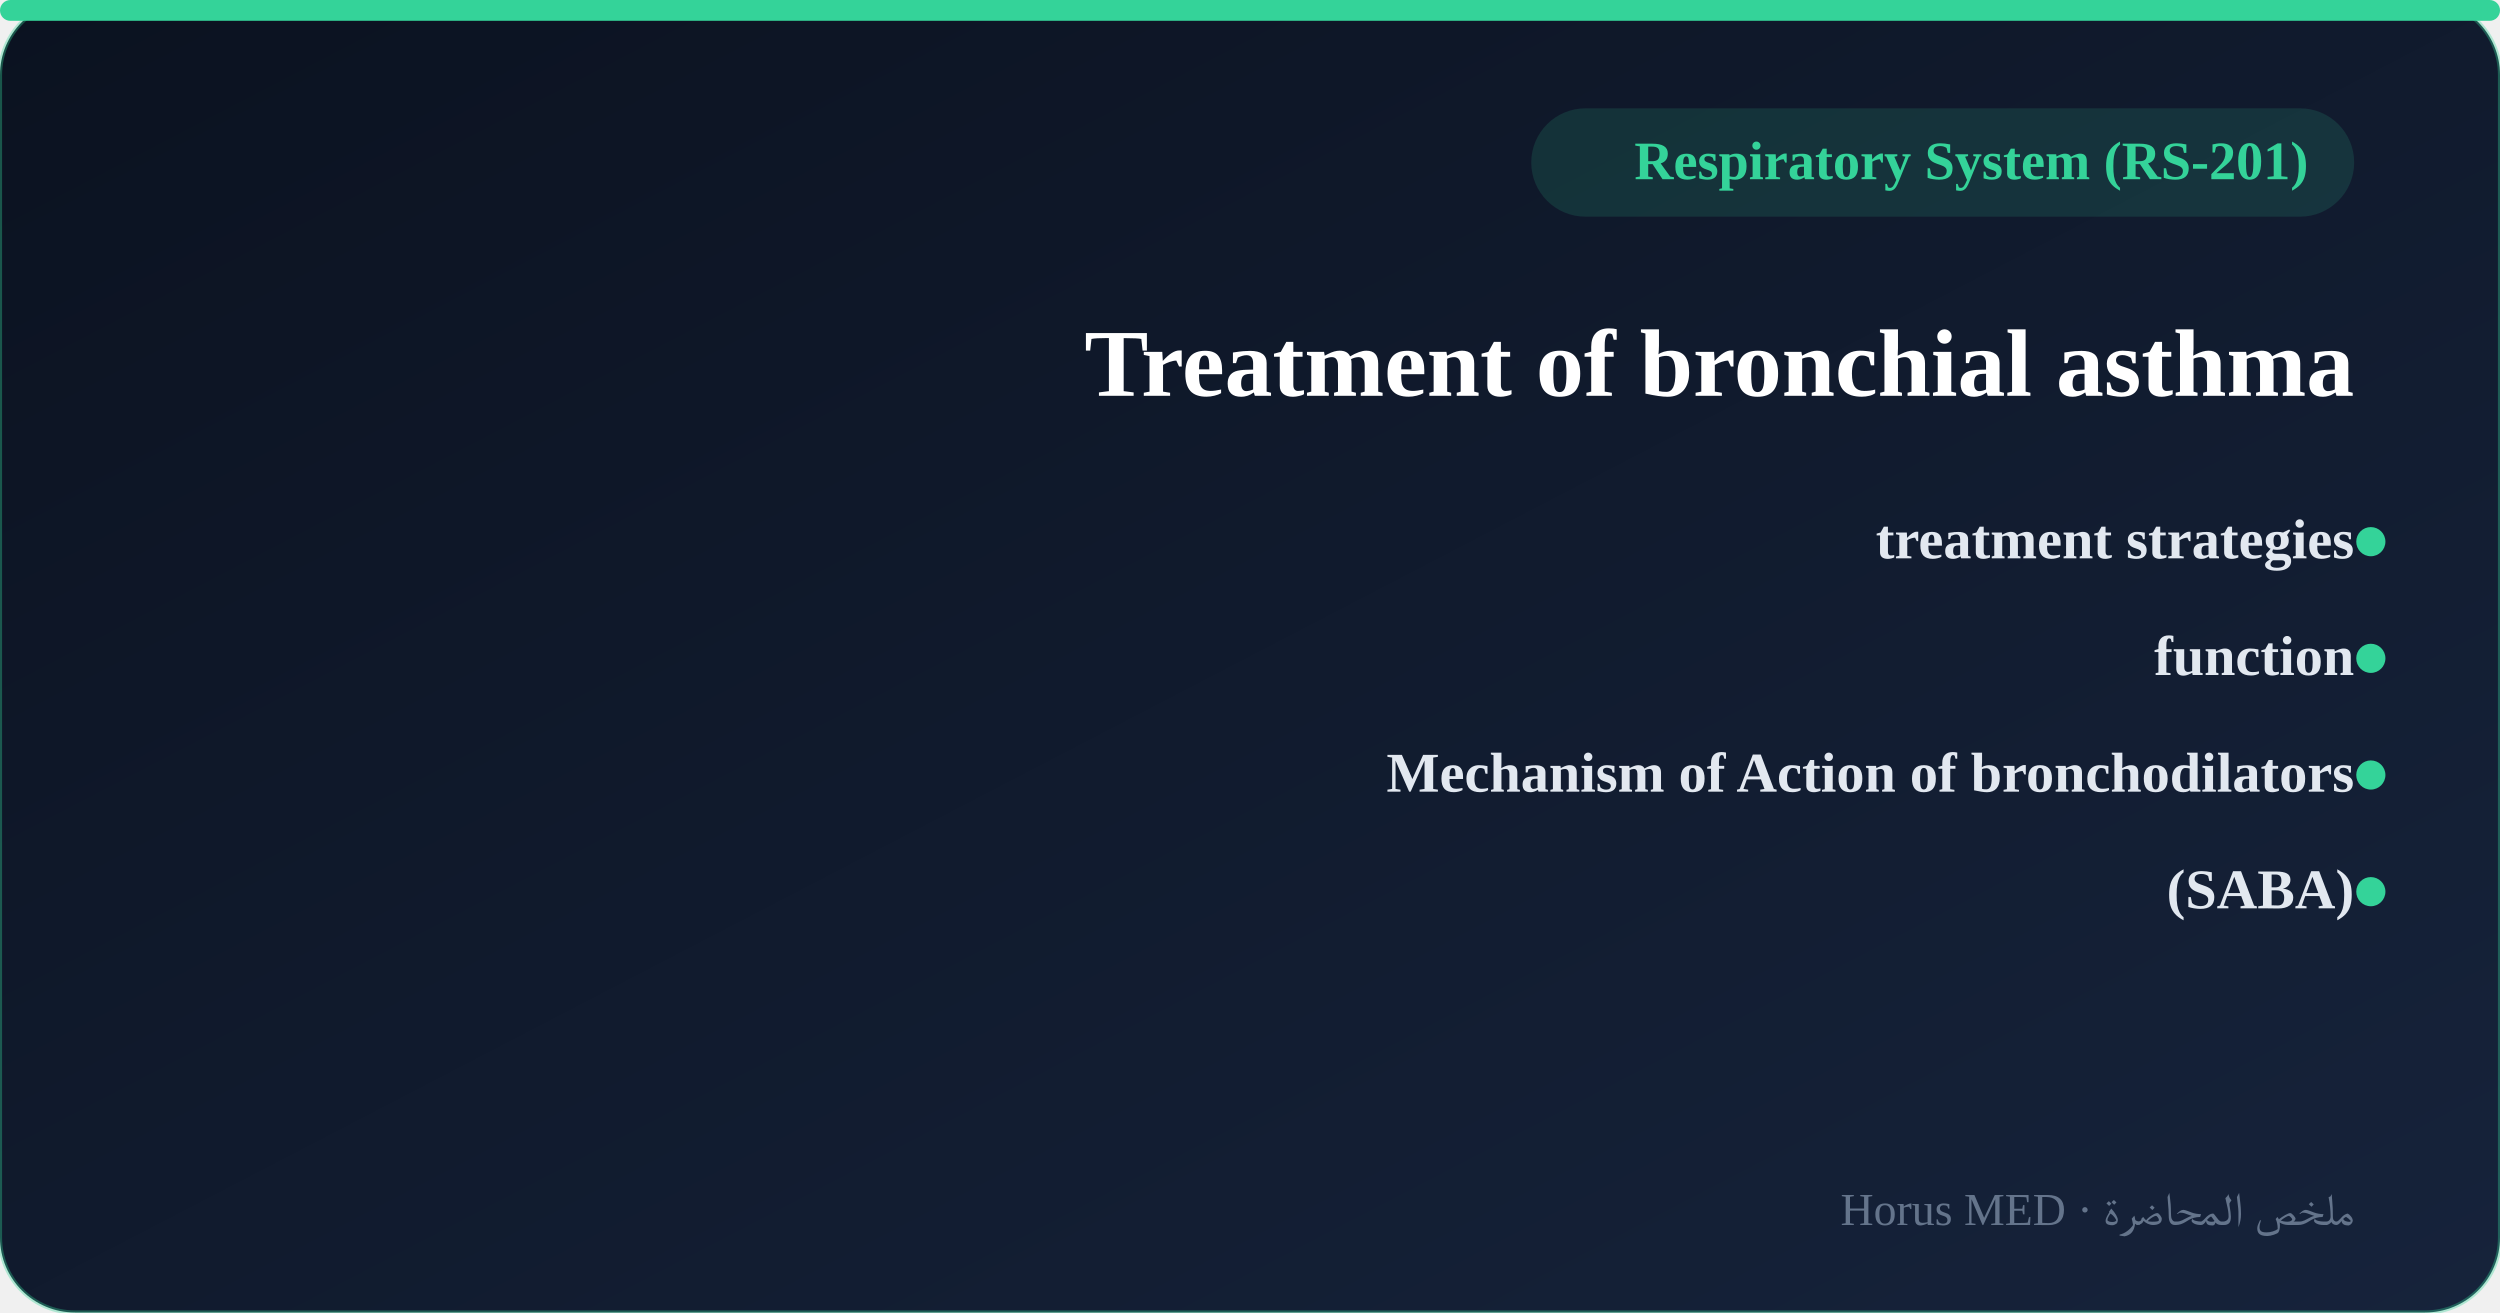
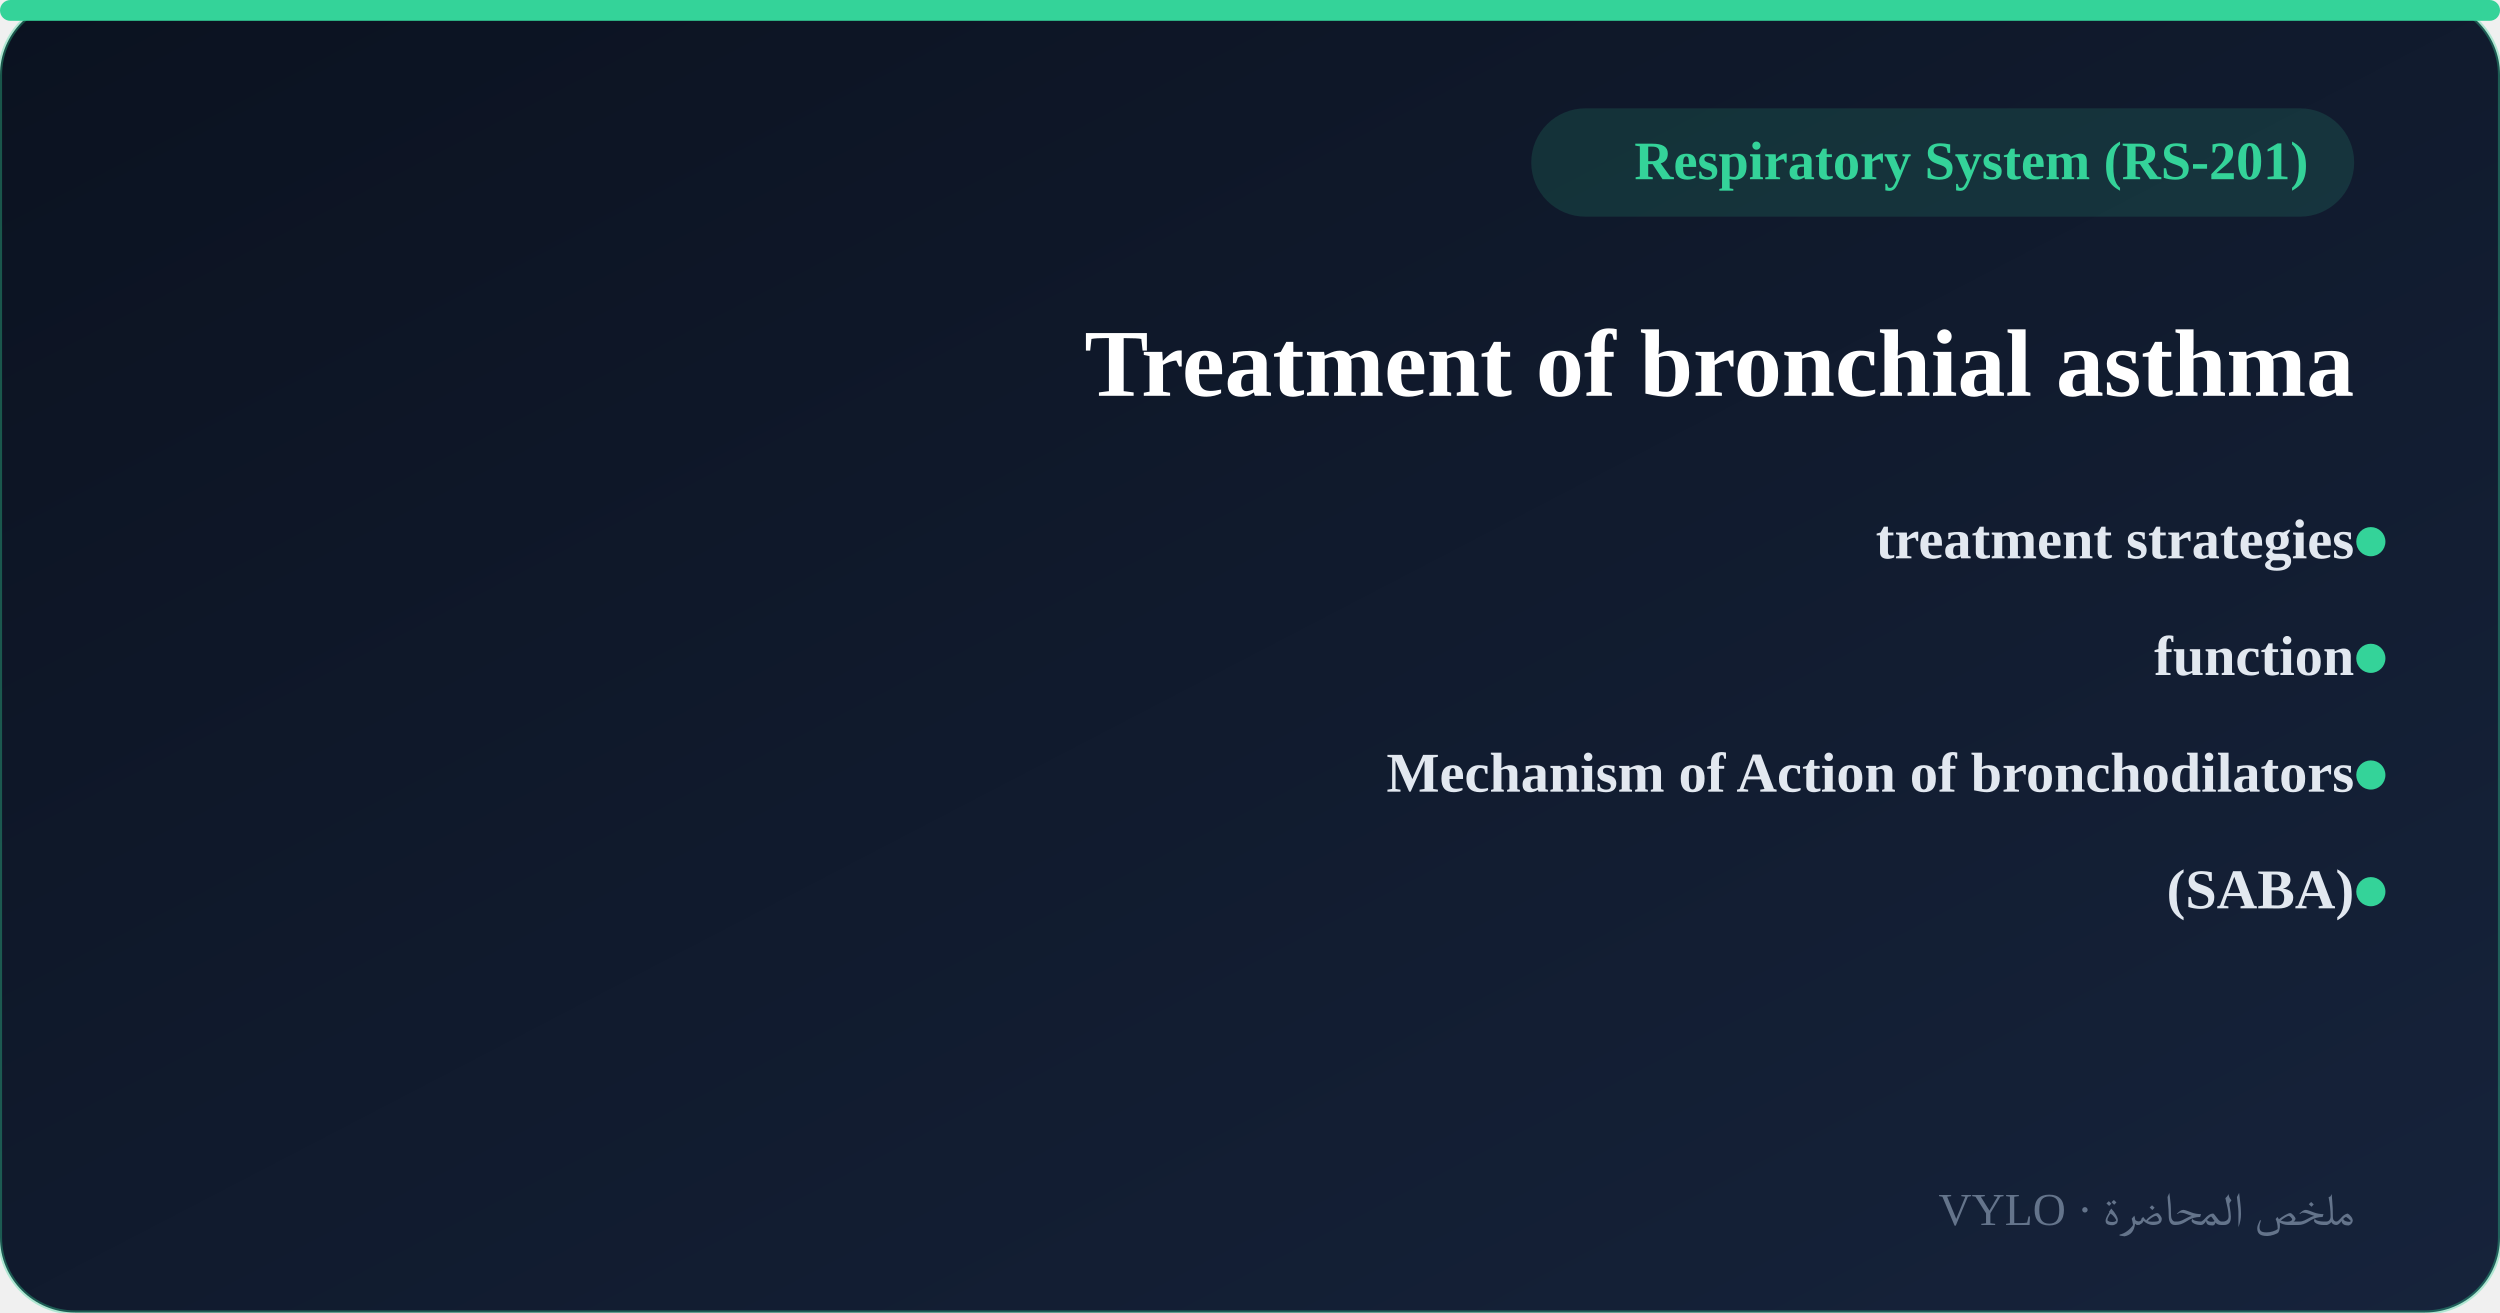
<svg xmlns="http://www.w3.org/2000/svg" width="1200" height="630" viewBox="0 0 1200 630">
  <defs>
    <linearGradient id="bg" x1="0" y1="0" x2="1" y2="1">
      <stop offset="0" stop-color="#0b1220" />
      <stop offset="1" stop-color="#16233b" />
    </linearGradient>
  </defs>
  <rect width="1200" height="630" rx="36" fill="url(#bg)" />
  <rect width="1200" height="630" rx="36" fill="none" stroke="#34d399" stroke-opacity="0.35" stroke-width="2" />
  <rect x="0" y="0" width="1200" height="10" rx="5" fill="#34d399" />
  <rect x="735" y="52" width="395" height="52" rx="26" fill="#34d399" fill-opacity="0.14" />
  <text x="1108" y="86" text-anchor="end" font-size="26" fill="#34d399" font-weight="700">Respiratory System (RS-201)</text>
  <text x="1130" y="190" text-anchor="end" font-size="46" fill="#ffffff" font-weight="800">
    <tspan x="1130" dy="0">Treatment of bronchial asthma</tspan>
  </text>
  <circle cx="1138" cy="260" r="7" fill="#34d399" />
  <text x="1130" y="268" text-anchor="end" font-size="27" fill="#e2e8f0" font-weight="600">treatment strategies</text>
  <circle cx="1138" cy="316" r="7" fill="#34d399" />
  <text x="1130" y="324" text-anchor="end" font-size="27" fill="#e2e8f0" font-weight="600">function</text>
  <circle cx="1138" cy="372" r="7" fill="#34d399" />
  <text x="1130" y="380" text-anchor="end" font-size="27" fill="#e2e8f0" font-weight="600">Mechanism of Action of bronchodilators</text>
  <circle cx="1138" cy="428" r="7" fill="#34d399" />
  <text x="1130" y="436" text-anchor="end" font-size="27" fill="#e2e8f0" font-weight="600">(SABA)</text>
-   <text x="1130" y="588" text-anchor="end" font-size="22" fill="#64748b">Horus MED · ملخص المحاضرة</text>
+   <text x="1130" y="588" text-anchor="end" font-size="22" fill="#64748b">VYLO · ملخص المحاضرة</text>
</svg>
